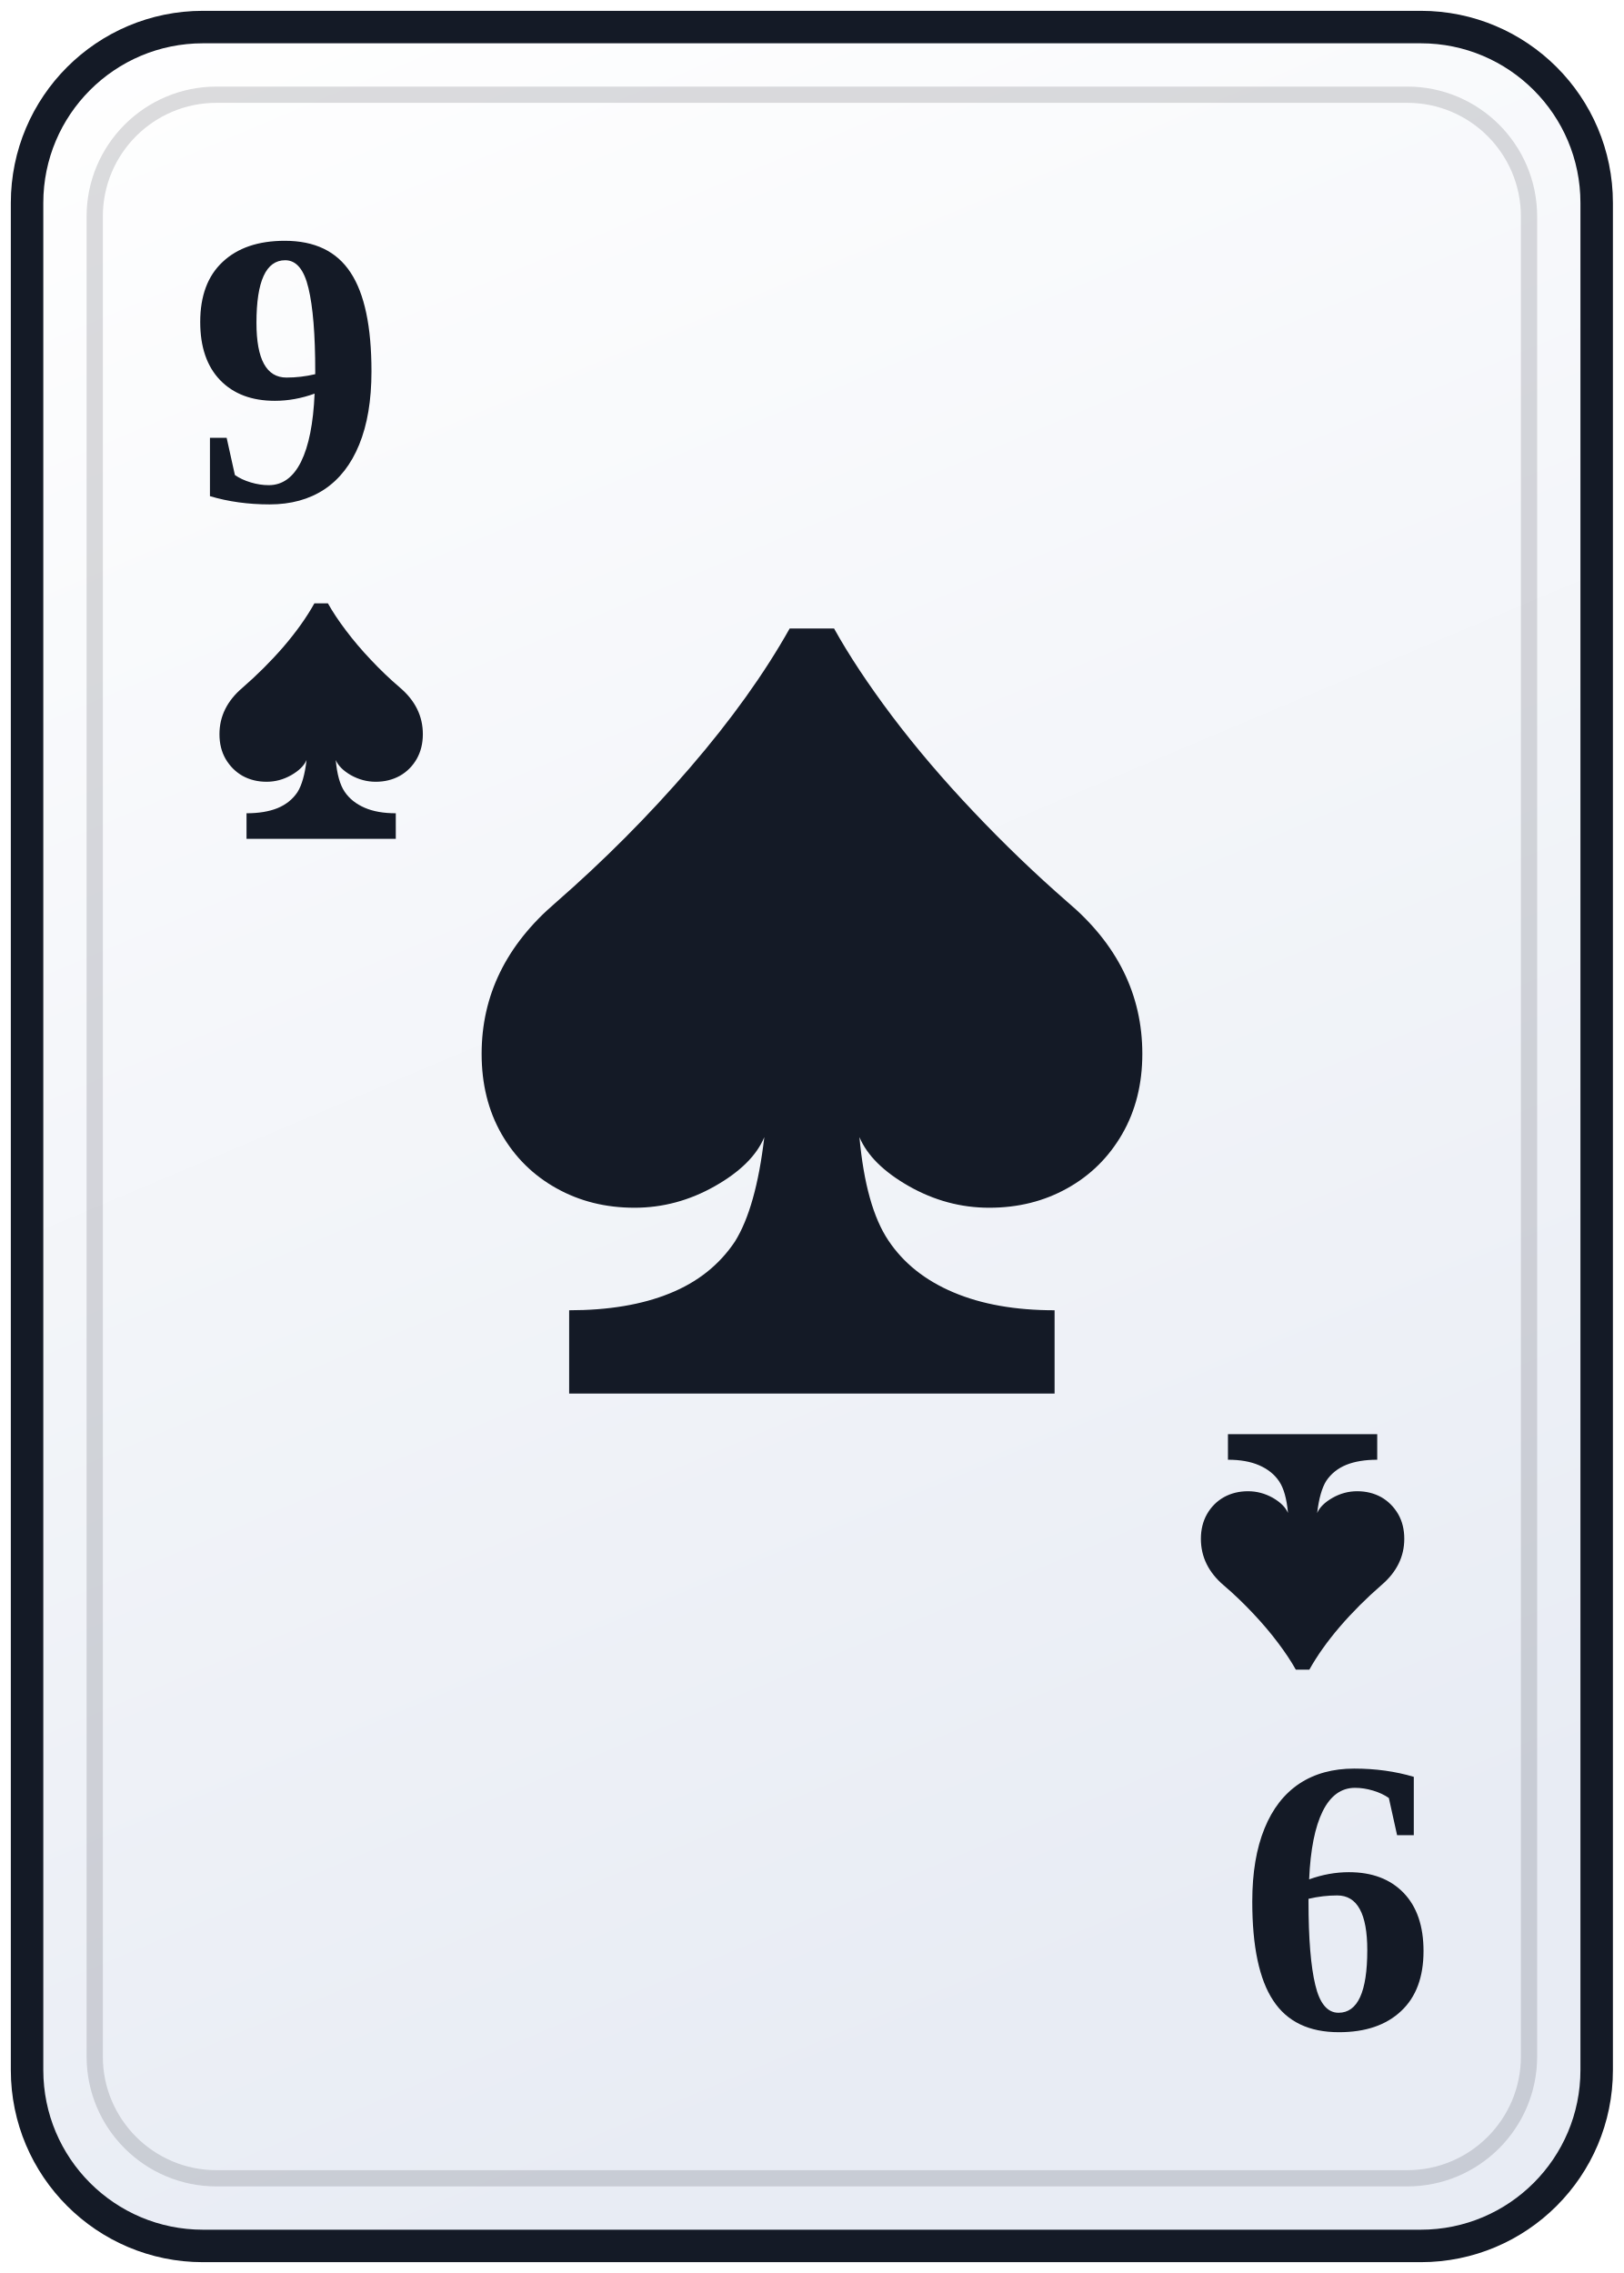
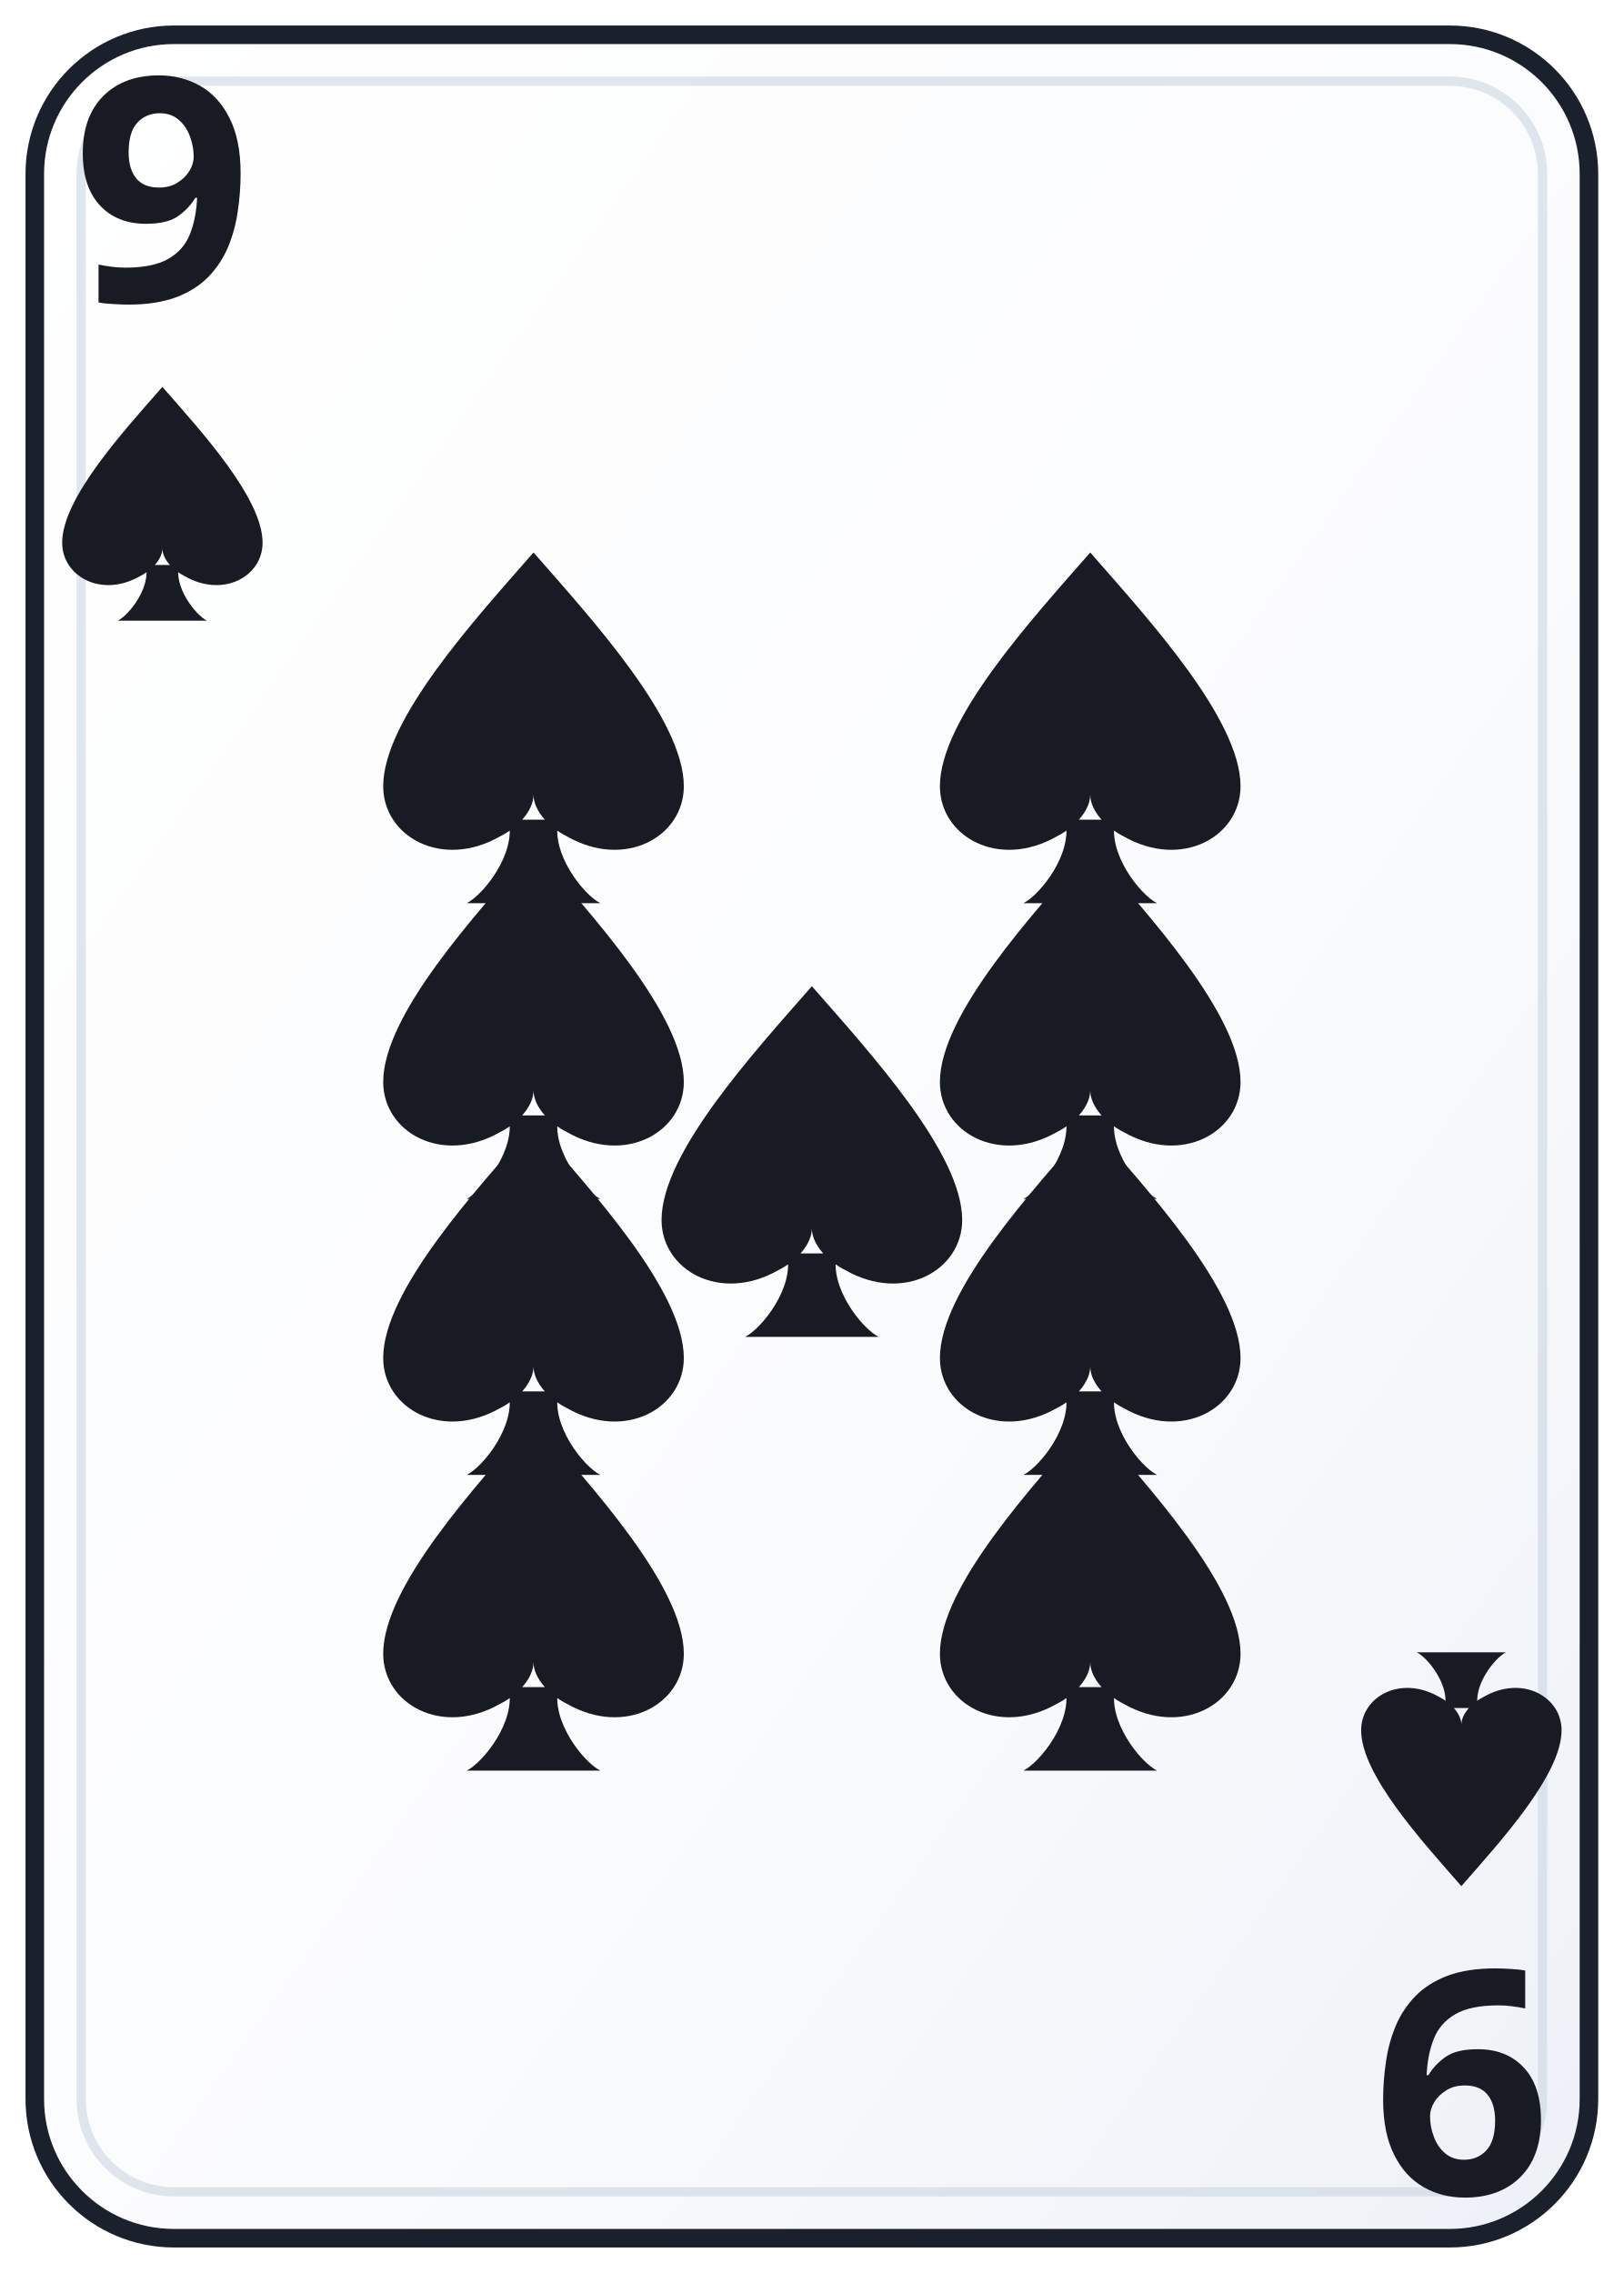
- <svg xmlns="http://www.w3.org/2000/svg" viewBox="0 0 120 168" width="120" height="168">
+ <svg xmlns="http://www.w3.org/2000/svg" viewBox="0 0 140 196" width="140" height="196">
  <defs>
-     <linearGradient id="paper" x1="0" y1="0" x2="0.3" y2="1">
-       <stop offset="0" stop-color="#ffffff" />
-       <stop offset="1" stop-color="#e8ecf4" />
+     <linearGradient id="cardBg" x1="0%" y1="0%" x2="100%" y2="100%">
+       <stop offset="0%" stop-color="#ffffff" />
+       <stop offset="60%" stop-color="#fafbfd" />
+       <stop offset="100%" stop-color="#edf1f7" />
    </linearGradient>
  </defs>
-   <rect x="2" y="2" width="116" height="164" rx="13" fill="url(#paper)" stroke="#141a26" stroke-width="2.4" />
-   <rect x="7" y="7" width="106" height="154" rx="9" fill="none" stroke="#141a26" stroke-opacity="0.15" stroke-width="1.2" />
-   <g fill="#141a26">
-     <text x="14" y="37" font-family="Georgia,'Times New Roman',serif" font-size="29" font-weight="700">9</text>
-     <text x="15" y="62" font-family="'Segoe UI Symbol','Apple Symbols','Noto Sans Symbols 2','DejaVu Sans',serif" font-size="24">♠</text>
+   <rect x="3" y="3" width="134" height="190" rx="12" fill="url(#cardBg)" stroke="#1a202c" stroke-width="1.6" />
+   <rect x="7" y="7" width="126" height="182" rx="8" fill="none" stroke="#cbd5e1" stroke-width="0.8" opacity="0.6" />
+   <g transform="translate(14, 26)">
+     <text x="0" y="0" font-family="'Cinzel', 'Segoe UI', 'Helvetica Neue', serif" font-size="27" font-weight="800" text-anchor="middle" fill="#181b24">9</text>
+     <path d="M 0 -18 C -7 -10, -18 2, -18 10 C -18 16, -11 20, -4 16 C -2 15, 0 13, 0 11 C 0 13, 2 15, 4 16 C 11 20, 18 16, 18 10 C 18 2, 7 -10, 0 -18 Z M -3 14 C -2 18, -6 23, -8 24 L 8 24 C 6 23, 2 18, 3 14 Z" fill="#181b24" transform="translate(0, 16) scale(0.48)" />
  </g>
-   <text x="60" y="103" text-anchor="middle" font-family="'Segoe UI Symbol','Apple Symbols','Noto Sans Symbols 2','DejaVu Sans',serif" font-size="78" fill="#141a26">♠</text>
-   <g transform="rotate(180 60 84)">
-     <g fill="#141a26">
-       <text x="14" y="37" font-family="Georgia,'Times New Roman',serif" font-size="29" font-weight="700">9</text>
-       <text x="15" y="62" font-family="'Segoe UI Symbol','Apple Symbols','Noto Sans Symbols 2','DejaVu Sans',serif" font-size="24">♠</text>
-     </g>
+   <path d="M 0 -18 C -7 -10, -18 2, -18 10 C -18 16, -11 20, -4 16 C -2 15, 0 13, 0 11 C 0 13, 2 15, 4 16 C 11 20, 18 16, 18 10 C 18 2, 7 -10, 0 -18 Z M -3 14 C -2 18, -6 23, -8 24 L 8 24 C 6 23, 2 18, 3 14 Z" fill="#181b24" transform="translate(46, 60.6) scale(0.72)" />
+   <path d="M 0 -18 C -7 -10, -18 2, -18 10 C -18 16, -11 20, -4 16 C -2 15, 0 13, 0 11 C 0 13, 2 15, 4 16 C 11 20, 18 16, 18 10 C 18 2, 7 -10, 0 -18 Z M -3 14 C -2 18, -6 23, -8 24 L 8 24 C 6 23, 2 18, 3 14 Z" fill="#181b24" transform="translate(94, 60.6) scale(0.72)" />
+   <path d="M 0 -18 C -7 -10, -18 2, -18 10 C -18 16, -11 20, -4 16 C -2 15, 0 13, 0 11 C 0 13, 2 15, 4 16 C 11 20, 18 16, 18 10 C 18 2, 7 -10, 0 -18 Z M -3 14 C -2 18, -6 23, -8 24 L 8 24 C 6 23, 2 18, 3 14 Z" fill="#181b24" transform="translate(46, 86.1) scale(0.72)" />
+   <path d="M 0 -18 C -7 -10, -18 2, -18 10 C -18 16, -11 20, -4 16 C -2 15, 0 13, 0 11 C 0 13, 2 15, 4 16 C 11 20, 18 16, 18 10 C 18 2, 7 -10, 0 -18 Z M -3 14 C -2 18, -6 23, -8 24 L 8 24 C 6 23, 2 18, 3 14 Z" fill="#181b24" transform="translate(94, 86.1) scale(0.72)" />
+   <path d="M 0 -18 C -7 -10, -18 2, -18 10 C -18 16, -11 20, -4 16 C -2 15, 0 13, 0 11 C 0 13, 2 15, 4 16 C 11 20, 18 16, 18 10 C 18 2, 7 -10, 0 -18 Z M -3 14 C -2 18, -6 23, -8 24 L 8 24 C 6 23, 2 18, 3 14 Z" fill="#181b24" transform="translate(70, 98) scale(0.72)" />
+   <path d="M 0 -18 C -7 -10, -18 2, -18 10 C -18 16, -11 20, -4 16 C -2 15, 0 13, 0 11 C 0 13, 2 15, 4 16 C 11 20, 18 16, 18 10 C 18 2, 7 -10, 0 -18 Z M -3 14 C -2 18, -6 23, -8 24 L 8 24 C 6 23, 2 18, 3 14 Z" fill="#181b24" transform="translate(46, 109.9) scale(0.72)" />
+   <path d="M 0 -18 C -7 -10, -18 2, -18 10 C -18 16, -11 20, -4 16 C -2 15, 0 13, 0 11 C 0 13, 2 15, 4 16 C 11 20, 18 16, 18 10 C 18 2, 7 -10, 0 -18 Z M -3 14 C -2 18, -6 23, -8 24 L 8 24 C 6 23, 2 18, 3 14 Z" fill="#181b24" transform="translate(94, 109.9) scale(0.72)" />
+   <path d="M 0 -18 C -7 -10, -18 2, -18 10 C -18 16, -11 20, -4 16 C -2 15, 0 13, 0 11 C 0 13, 2 15, 4 16 C 11 20, 18 16, 18 10 C 18 2, 7 -10, 0 -18 Z M -3 14 C -2 18, -6 23, -8 24 L 8 24 C 6 23, 2 18, 3 14 Z" fill="#181b24" transform="translate(46, 135.4) scale(0.72)" />
+   <path d="M 0 -18 C -7 -10, -18 2, -18 10 C -18 16, -11 20, -4 16 C -2 15, 0 13, 0 11 C 0 13, 2 15, 4 16 C 11 20, 18 16, 18 10 C 18 2, 7 -10, 0 -18 Z M -3 14 C -2 18, -6 23, -8 24 L 8 24 C 6 23, 2 18, 3 14 Z" fill="#181b24" transform="translate(94, 135.4) scale(0.72)" />
+   <g transform="translate(126, 170) rotate(180)">
+     <text x="0" y="0" font-family="'Cinzel', 'Segoe UI', 'Helvetica Neue', serif" font-size="27" font-weight="800" text-anchor="middle" fill="#181b24">9</text>
+     <path d="M 0 -18 C -7 -10, -18 2, -18 10 C -18 16, -11 20, -4 16 C -2 15, 0 13, 0 11 C 0 13, 2 15, 4 16 C 11 20, 18 16, 18 10 C 18 2, 7 -10, 0 -18 Z M -3 14 C -2 18, -6 23, -8 24 L 8 24 C 6 23, 2 18, 3 14 Z" fill="#181b24" transform="translate(0, 16) scale(0.48)" />
  </g>
</svg>
